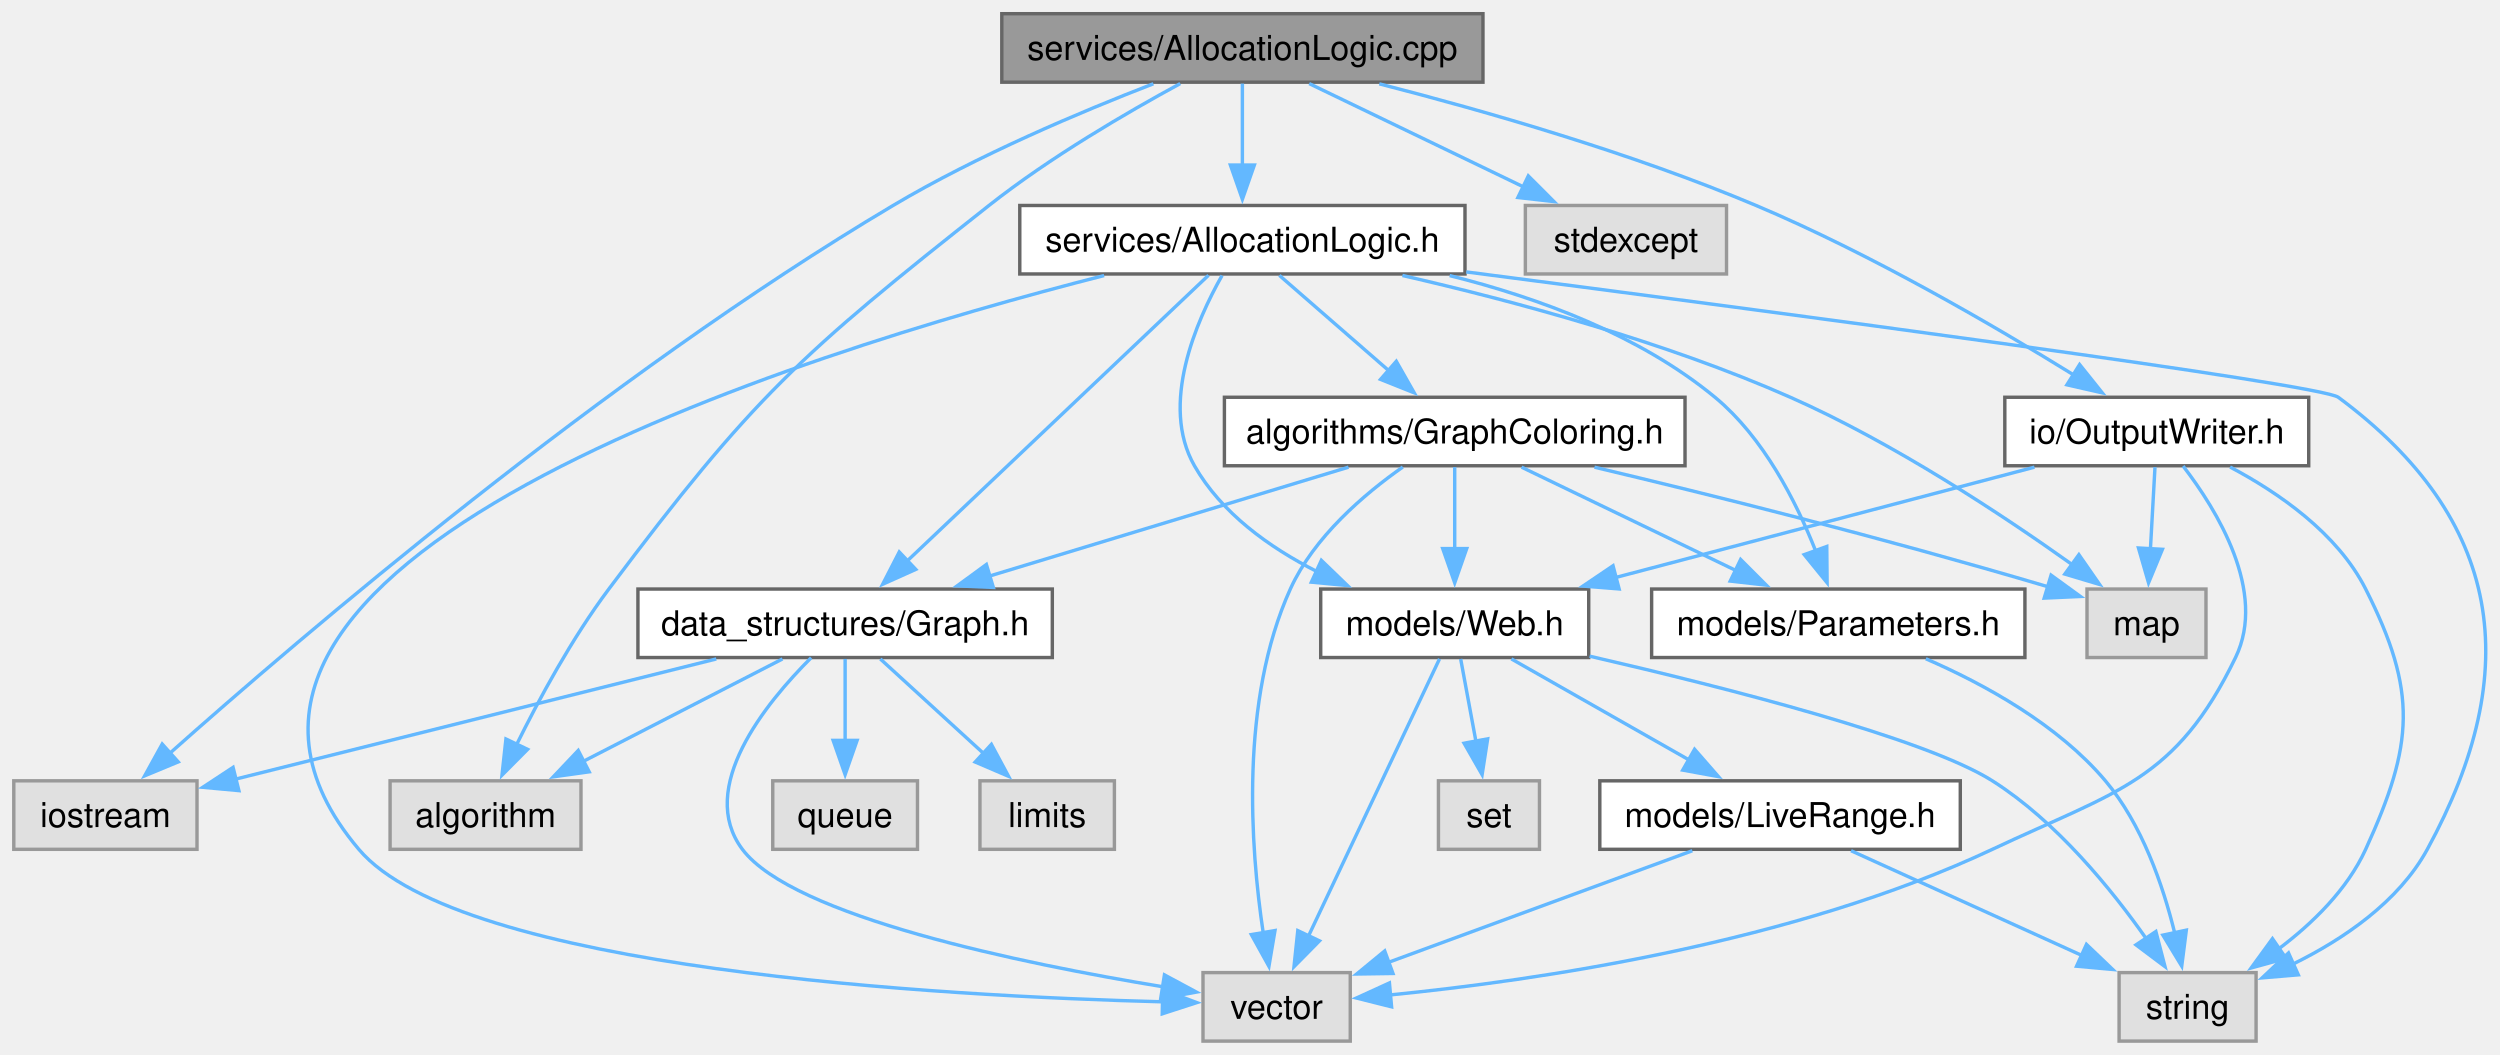
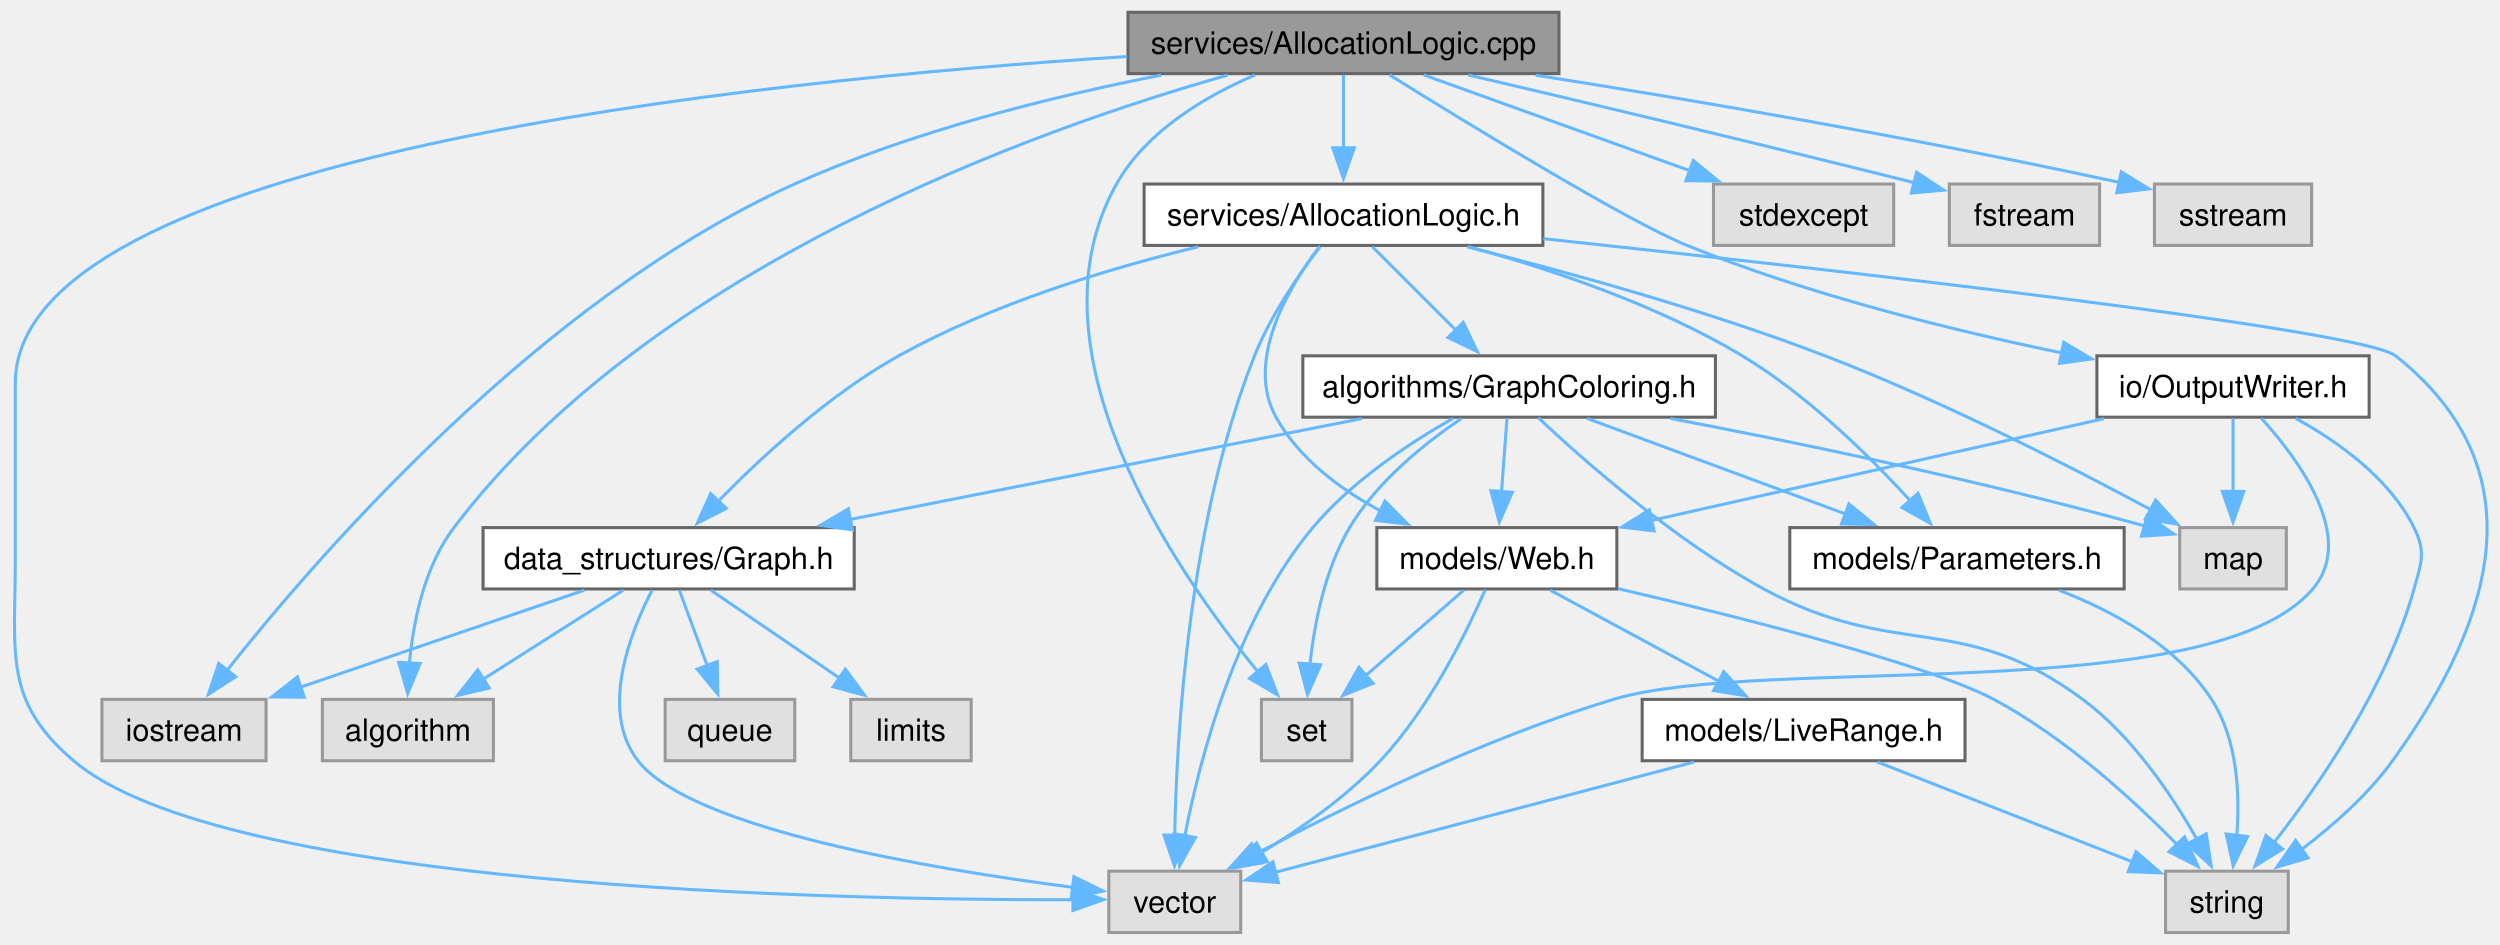
- <svg xmlns="http://www.w3.org/2000/svg" xmlns:xlink="http://www.w3.org/1999/xlink" width="730pt" height="308pt" viewBox="0.00 0.00 729.95 308.00">
+ <svg xmlns="http://www.w3.org/2000/svg" xmlns:xlink="http://www.w3.org/1999/xlink" width="815pt" height="308pt" viewBox="0.00 0.00 815.01 308.00">
  <g id="graph0" class="graph" transform="scale(1 1) rotate(0) translate(4 304)">
    <g id="Node000001" class="node">
      <g id="a_Node000001">
        <a xlink:title="Implementation of the AllocationLogic orchestration layer.">
-           <polygon fill="#999999" stroke="#666666" points="429,-300 288.5,-300 288.5,-280 429,-280 429,-300" />
-           <text text-anchor="middle" x="358.75" y="-286.5" font-family="Helvetica,sans-Serif" font-size="10.00">services/AllocationLogic.cpp</text>
+           <polygon fill="#999999" stroke="#666666" points="504.23,-300 363.73,-300 363.73,-280 504.23,-280 504.23,-300" />
+           <text text-anchor="middle" x="433.98" y="-286.5" font-family="Helvetica,sans-Serif" font-size="10.00">services/AllocationLogic.cpp</text>
        </a>
      </g>
    </g>
    <g id="Node000002" class="node">
      <g id="a_Node000002">
        <a xlink:href="AllocationLogic_8h.html" target="_top" xlink:title="Orchestration layer: runs the selected algorithm and writes output.">
-           <polygon fill="white" stroke="#666666" points="423.75,-244 293.75,-244 293.75,-224 423.75,-224 423.75,-244" />
-           <text text-anchor="middle" x="358.75" y="-230.5" font-family="Helvetica,sans-Serif" font-size="10.00">services/AllocationLogic.h</text>
+           <polygon fill="white" stroke="#666666" points="498.98,-244 368.98,-244 368.98,-224 498.98,-224 498.98,-244" />
+           <text text-anchor="middle" x="433.98" y="-230.5" font-family="Helvetica,sans-Serif" font-size="10.00">services/AllocationLogic.h</text>
        </a>
      </g>
    </g>
    <g id="edge1_Node000001_Node000002" class="edge">
      <g id="a_edge1_Node000001_Node000002">
        <a xlink:title=" ">
-           <path fill="none" stroke="#63b8ff" d="M358.75,-279.59C358.75,-273.01 358.75,-263.96 358.75,-255.73" />
-           <polygon fill="#63b8ff" stroke="#63b8ff" points="362.25,-255.81 358.75,-245.81 355.25,-255.81 362.25,-255.81" />
-         </a>
-       </g>
-     </g>
-     <g id="Node000008" class="node">
-       <g id="a_Node000008">
-         <a xlink:title=" ">
-           <polygon fill="#e0e0e0" stroke="#999999" points="53.5,-76 0,-76 0,-56 53.5,-56 53.5,-76" />
-           <text text-anchor="middle" x="26.75" y="-62.5" font-family="Helvetica,sans-Serif" font-size="10.00">iostream</text>
-         </a>
-       </g>
-     </g>
-     <g id="edge26_Node000001_Node000008" class="edge">
-       <g id="a_edge26_Node000001_Node000008">
-         <a xlink:title=" ">
-           <path fill="none" stroke="#63b8ff" d="M332.76,-279.54C311.63,-271.38 281.38,-258.62 256.75,-244 172.47,-193.97 83.48,-117.78 45.59,-84.07" />
-           <polygon fill="#63b8ff" stroke="#63b8ff" points="48.01,-81.53 38.22,-77.46 43.34,-86.74 48.01,-81.53" />
-         </a>
-       </g>
-     </g>
-     <g id="Node000011" class="node">
-       <g id="a_Node000011">
-         <a xlink:title=" ">
-           <polygon fill="#e0e0e0" stroke="#999999" points="165.62,-76 109.88,-76 109.88,-56 165.62,-56 165.62,-76" />
-           <text text-anchor="middle" x="137.75" y="-62.5" font-family="Helvetica,sans-Serif" font-size="10.00">algorithm</text>
-         </a>
-       </g>
-     </g>
-     <g id="edge28_Node000001_Node000011" class="edge">
-       <g id="a_edge28_Node000001_Node000011">
-         <a xlink:title=" ">
-           <path fill="none" stroke="#63b8ff" d="M340.61,-279.6C325.12,-271.19 302.57,-258.07 284.75,-244 229.74,-200.58 215.79,-188.07 173.75,-132 162.99,-117.65 153.3,-99.71 146.69,-86.31" />
-           <polygon fill="#63b8ff" stroke="#63b8ff" points="150.03,-85.19 142.56,-77.67 143.71,-88.21 150.03,-85.19" />
+           <path fill="none" stroke="#63b8ff" d="M433.98,-279.59C433.98,-273.01 433.98,-263.96 433.98,-255.73" />
+           <polygon fill="#63b8ff" stroke="#63b8ff" points="437.48,-255.81 433.98,-245.81 430.48,-255.81 437.48,-255.81" />
+         </a>
+       </g>
+     </g>
+     <g id="Node000005" class="node">
+       <g id="a_Node000005">
+         <a xlink:title=" ">
+           <polygon fill="#e0e0e0" stroke="#999999" points="400.48,-20 357.48,-20 357.48,0 400.48,0 400.48,-20" />
+           <text text-anchor="middle" x="378.98" y="-6.5" font-family="Helvetica,sans-Serif" font-size="10.00">vector</text>
+         </a>
+       </g>
+     </g>
+     <g id="edge34_Node000001_Node000005" class="edge">
+       <g id="a_edge34_Node000001_Node000005">
+         <a xlink:title=" ">
+           <path fill="none" stroke="#63b8ff" d="M363.45,-285.59C240.75,-277.72 0.98,-252.88 0.98,-179 0.98,-179 0.98,-179 0.98,-121 0.98,-90.9 -2.93,-75.52 19.98,-56 68.64,-14.54 266.89,-10.56 346.07,-10.67" />
+           <polygon fill="#63b8ff" stroke="#63b8ff" points="345.76,-14.17 355.78,-10.71 345.79,-7.17 345.76,-14.17" />
+         </a>
+       </g>
+     </g>
+     <g id="Node000007" class="node">
+       <g id="a_Node000007">
+         <a xlink:title=" ">
+           <polygon fill="#e0e0e0" stroke="#999999" points="436.73,-76 407.23,-76 407.23,-56 436.73,-56 436.73,-76" />
+           <text text-anchor="middle" x="421.98" y="-62.5" font-family="Helvetica,sans-Serif" font-size="10.00">set</text>
+         </a>
+       </g>
+     </g>
+     <g id="edge32_Node000001_Node000007" class="edge">
+       <g id="a_edge32_Node000001_Node000007">
+         <a xlink:title=" ">
+           <path fill="none" stroke="#63b8ff" d="M405.18,-279.57C388.78,-272.55 369.63,-261.17 359.98,-244 329.48,-189.75 379.08,-117.84 406.18,-84.89" />
+           <polygon fill="#63b8ff" stroke="#63b8ff" points="408.67,-87.36 412.47,-77.47 403.33,-82.83 408.67,-87.36" />
+         </a>
+       </g>
+     </g>
+     <g id="Node000009" class="node">
+       <g id="a_Node000009">
+         <a xlink:title=" ">
+           <polygon fill="#e0e0e0" stroke="#999999" points="82.73,-76 29.23,-76 29.23,-56 82.73,-56 82.73,-76" />
+           <text text-anchor="middle" x="55.98" y="-62.5" font-family="Helvetica,sans-Serif" font-size="10.00">iostream</text>
+         </a>
+       </g>
+     </g>
+     <g id="edge28_Node000001_Node000009" class="edge">
+       <g id="a_edge28_Node000001_Node000009">
+         <a xlink:title=" ">
+           <path fill="none" stroke="#63b8ff" d="M374.6,-279.53C338.88,-272.51 293.11,-261.16 254.98,-244 172.14,-206.74 99.26,-122.44 69.83,-85.23" />
+           <polygon fill="#63b8ff" stroke="#63b8ff" points="72.83,-83.39 63.93,-77.65 67.31,-87.69 72.83,-83.39" />
+         </a>
+       </g>
+     </g>
+     <g id="Node000012" class="node">
+       <g id="a_Node000012">
+         <a xlink:title=" ">
+           <polygon fill="#e0e0e0" stroke="#999999" points="156.85,-76 101.1,-76 101.1,-56 156.85,-56 156.85,-76" />
+           <text text-anchor="middle" x="128.98" y="-62.5" font-family="Helvetica,sans-Serif" font-size="10.00">algorithm</text>
+         </a>
+       </g>
+     </g>
+     <g id="edge30_Node000001_Node000012" class="edge">
+       <g id="a_edge30_Node000001_Node000012">
+         <a xlink:title=" ">
+           <path fill="none" stroke="#63b8ff" d="M396.23,-279.52C333.59,-261.76 208.67,-217.31 143.98,-132 134.33,-119.28 130.73,-101.42 129.45,-87.64" />
+           <polygon fill="#63b8ff" stroke="#63b8ff" points="132.96,-87.7 128.91,-77.9 125.97,-88.08 132.96,-87.7" />
        </a>
      </g>
    </g>
    <g id="Node000016" class="node">
      <g id="a_Node000016">
        <a xlink:title=" ">
-           <polygon fill="#e0e0e0" stroke="#999999" points="500.12,-244 441.38,-244 441.38,-224 500.12,-224 500.12,-244" />
-           <text text-anchor="middle" x="470.75" y="-230.5" font-family="Helvetica,sans-Serif" font-size="10.00">stdexcept</text>
-         </a>
-       </g>
-     </g>
-     <g id="edge27_Node000001_Node000016" class="edge">
-       <g id="a_edge27_Node000001_Node000016">
-         <a xlink:title=" ">
-           <path fill="none" stroke="#63b8ff" d="M378.26,-279.59C395.5,-271.28 420.91,-259.03 440.74,-249.47" />
-           <polygon fill="#63b8ff" stroke="#63b8ff" points="442.24,-252.63 449.73,-245.14 439.2,-246.33 442.24,-252.63" />
+           <polygon fill="#e0e0e0" stroke="#999999" points="613.35,-244 554.6,-244 554.6,-224 613.35,-224 613.35,-244" />
+           <text text-anchor="middle" x="583.98" y="-230.5" font-family="Helvetica,sans-Serif" font-size="10.00">stdexcept</text>
+         </a>
+       </g>
+     </g>
+     <g id="edge29_Node000001_Node000016" class="edge">
+       <g id="a_edge29_Node000001_Node000016">
+         <a xlink:title=" ">
+           <path fill="none" stroke="#63b8ff" d="M460.11,-279.59C484.16,-270.94 520.08,-258 547.06,-248.29" />
+           <polygon fill="#63b8ff" stroke="#63b8ff" points="548,-251.67 556.22,-244.99 545.63,-245.09 548,-251.67" />
        </a>
      </g>
    </g>
    <g id="Node000017" class="node">
      <g id="a_Node000017">
+         <a xlink:title=" ">
+           <polygon fill="#e0e0e0" stroke="#999999" points="680.48,-244 631.48,-244 631.48,-224 680.48,-224 680.48,-244" />
+           <text text-anchor="middle" x="655.98" y="-230.5" font-family="Helvetica,sans-Serif" font-size="10.00">fstream</text>
+         </a>
+       </g>
+     </g>
+     <g id="edge31_Node000001_Node000017" class="edge">
+       <g id="a_edge31_Node000001_Node000017">
+         <a xlink:title=" ">
+           <path fill="none" stroke="#63b8ff" d="M474.75,-279.54C510.57,-271.16 564.36,-258.41 620.28,-244.38" />
+           <polygon fill="#63b8ff" stroke="#63b8ff" points="620.8,-247.86 629.65,-242.02 619.09,-241.07 620.8,-247.86" />
+         </a>
+       </g>
+     </g>
+     <g id="Node000018" class="node">
+       <g id="a_Node000018">
+         <a xlink:title=" ">
+           <polygon fill="#e0e0e0" stroke="#999999" points="749.6,-244 698.35,-244 698.35,-224 749.6,-224 749.6,-244" />
+           <text text-anchor="middle" x="723.98" y="-230.5" font-family="Helvetica,sans-Serif" font-size="10.00">sstream</text>
+         </a>
+       </g>
+     </g>
+     <g id="edge33_Node000001_Node000018" class="edge">
+       <g id="a_edge33_Node000001_Node000018">
+         <a xlink:title=" ">
+           <path fill="none" stroke="#63b8ff" d="M496.61,-279.51C545.97,-271.69 616.78,-259.71 686.81,-244.56" />
+           <polygon fill="#63b8ff" stroke="#63b8ff" points="687.55,-247.99 696.57,-242.43 686.05,-241.15 687.55,-247.99" />
+         </a>
+       </g>
+     </g>
+     <g id="Node000019" class="node">
+       <g id="a_Node000019">
        <a xlink:href="OutputWriter_8h.html" target="_top" xlink:title="Writes the register allocation result to a text file.">
-           <polygon fill="white" stroke="#666666" points="670.12,-188 581.38,-188 581.38,-168 670.12,-168 670.12,-188" />
-           <text text-anchor="middle" x="625.75" y="-174.5" font-family="Helvetica,sans-Serif" font-size="10.00">io/OutputWriter.h</text>
-         </a>
-       </g>
-     </g>
-     <g id="edge29_Node000001_Node000017" class="edge">
-       <g id="a_edge29_Node000001_Node000017">
-         <a xlink:title=" ">
-           <path fill="none" stroke="#63b8ff" d="M398.73,-279.52C429.43,-271.64 472.55,-259.27 508.75,-244 542.17,-229.9 578.33,-208.83 601.47,-194.53" />
-           <polygon fill="#63b8ff" stroke="#63b8ff" points="603.22,-197.56 609.84,-189.29 599.51,-191.63 603.22,-197.56" />
+           <polygon fill="white" stroke="#666666" points="768.35,-188 679.6,-188 679.6,-168 768.35,-168 768.35,-188" />
+           <text text-anchor="middle" x="723.98" y="-174.5" font-family="Helvetica,sans-Serif" font-size="10.00">io/OutputWriter.h</text>
+         </a>
+       </g>
+     </g>
+     <g id="edge35_Node000001_Node000019" class="edge">
+       <g id="a_edge35_Node000001_Node000019">
+         <a xlink:title=" ">
+           <path fill="none" stroke="#63b8ff" d="M448.93,-279.62C474.63,-263.62 526.3,-232.01 545.98,-224 585.54,-207.89 632.45,-196.32 668.18,-188.94" />
+           <polygon fill="#63b8ff" stroke="#63b8ff" points="668.77,-192.4 677.88,-186.99 667.39,-185.53 668.77,-192.4" />
        </a>
      </g>
    </g>
    <g id="Node000003" class="node">
      <g id="a_Node000003">
        <a xlink:title=" ">
-           <polygon fill="#e0e0e0" stroke="#999999" points="640.12,-132 605.38,-132 605.38,-112 640.12,-112 640.12,-132" />
-           <text text-anchor="middle" x="622.75" y="-118.5" font-family="Helvetica,sans-Serif" font-size="10.00">map</text>
+           <polygon fill="#e0e0e0" stroke="#999999" points="741.35,-132 706.6,-132 706.6,-112 741.35,-112 741.35,-132" />
+           <text text-anchor="middle" x="723.98" y="-118.5" font-family="Helvetica,sans-Serif" font-size="10.00">map</text>
        </a>
      </g>
    </g>
    <g id="edge2_Node000002_Node000003" class="edge">
      <g id="a_edge2_Node000002_Node000003">
        <a xlink:title=" ">
-           <path fill="none" stroke="#63b8ff" d="M405.48,-223.56C438.05,-216.09 482.07,-204.22 518.75,-188 548.9,-174.67 580.63,-153.68 600.99,-139.18" />
-           <polygon fill="#63b8ff" stroke="#63b8ff" points="603.01,-142.04 609.05,-133.34 598.9,-136.37 603.01,-142.04" />
+           <path fill="none" stroke="#63b8ff" d="M474.3,-223.52C506.39,-215.48 552.2,-202.9 590.98,-188 628.93,-173.42 670.77,-152.03 697.19,-137.83" />
+           <polygon fill="#63b8ff" stroke="#63b8ff" points="698.74,-140.97 705.86,-133.12 695.4,-134.82 698.74,-140.97" />
        </a>
      </g>
    </g>
    <g id="Node000004" class="node">
      <g id="a_Node000004">
        <a xlink:title=" ">
-           <polygon fill="#e0e0e0" stroke="#999999" points="654.75,-20 614.75,-20 614.75,0 654.75,0 654.75,-20" />
-           <text text-anchor="middle" x="634.75" y="-6.5" font-family="Helvetica,sans-Serif" font-size="10.00">string</text>
+           <polygon fill="#e0e0e0" stroke="#999999" points="741.98,-20 701.98,-20 701.98,0 741.98,0 741.98,-20" />
+           <text text-anchor="middle" x="721.98" y="-6.5" font-family="Helvetica,sans-Serif" font-size="10.00">string</text>
        </a>
      </g>
    </g>
    <g id="edge3_Node000002_Node000004" class="edge">
      <g id="a_edge3_Node000002_Node000004">
        <a xlink:title=" ">
-           <path fill="none" stroke="#63b8ff" d="M424.12,-224.6C516.23,-212.65 673.66,-191.77 678.75,-188 726.78,-152.39 733.4,-108.48 704.75,-56 696.34,-40.59 680.14,-29.67 665.45,-22.45" />
-           <polygon fill="#63b8ff" stroke="#63b8ff" points="667.08,-19.35 656.52,-18.46 664.22,-25.74 667.08,-19.35" />
-         </a>
-       </g>
-     </g>
-     <g id="Node000005" class="node">
-       <g id="a_Node000005">
-         <a xlink:title=" ">
-           <polygon fill="#e0e0e0" stroke="#999999" points="390.25,-20 347.25,-20 347.25,0 390.25,0 390.25,-20" />
-           <text text-anchor="middle" x="368.75" y="-6.5" font-family="Helvetica,sans-Serif" font-size="10.00">vector</text>
+           <path fill="none" stroke="#63b8ff" d="M499.12,-226.19C595.57,-215.87 766.22,-196.54 776.98,-188 822.92,-151.51 810.31,-103.57 775.98,-56 767.97,-44.9 756.61,-34.89 746.38,-27.14" />
+           <polygon fill="#63b8ff" stroke="#63b8ff" points="748.45,-24.32 738.29,-21.33 744.37,-30.01 748.45,-24.32" />
        </a>
      </g>
    </g>
    <g id="edge4_Node000002_Node000005" class="edge">
      <g id="a_edge4_Node000002_Node000005">
        <a xlink:title=" ">
-           <path fill="none" stroke="#63b8ff" d="M318.38,-223.54C229.5,-200.93 30.23,-139.35 100.75,-56 130.51,-20.82 270.9,-13.13 335.75,-11.46" />
-           <polygon fill="#63b8ff" stroke="#63b8ff" points="335.51,-14.96 345.43,-11.24 335.35,-7.97 335.51,-14.96" />
+           <path fill="none" stroke="#63b8ff" d="M426.36,-223.59C419.69,-214.88 410.27,-201.3 404.98,-188 383.58,-134.27 379.56,-65.05 378.95,-31.31" />
+           <polygon fill="#63b8ff" stroke="#63b8ff" points="382.46,-31.7 378.87,-21.73 375.46,-31.76 382.46,-31.7" />
        </a>
      </g>
    </g>
    <g id="Node000006" class="node">
      <g id="a_Node000006">
        <a xlink:href="GraphColoring_8h.html" target="_top" xlink:title="Graph-coloring-based register allocation algorithms.">
-           <polygon fill="white" stroke="#666666" points="488,-188 353.5,-188 353.5,-168 488,-168 488,-188" />
-           <text text-anchor="middle" x="420.75" y="-174.5" font-family="Helvetica,sans-Serif" font-size="10.00">algorithms/GraphColoring.h</text>
+           <polygon fill="white" stroke="#666666" points="555.23,-188 420.73,-188 420.73,-168 555.23,-168 555.23,-188" />
+           <text text-anchor="middle" x="487.98" y="-174.5" font-family="Helvetica,sans-Serif" font-size="10.00">algorithms/GraphColoring.h</text>
        </a>
      </g>
    </g>
    <g id="edge5_Node000002_Node000006" class="edge">
      <g id="a_edge5_Node000002_Node000006">
        <a xlink:title=" ">
-           <path fill="none" stroke="#63b8ff" d="M369.55,-223.59C378.35,-215.93 391,-204.91 401.52,-195.75" />
-           <polygon fill="#63b8ff" stroke="#63b8ff" points="403.69,-198.5 408.93,-189.29 399.09,-193.22 403.69,-198.5" />
-         </a>
-       </g>
-     </g>
-     <g id="Node000007" class="node">
-       <g id="a_Node000007">
+           <path fill="none" stroke="#63b8ff" d="M443.38,-223.59C450.9,-216.08 461.62,-205.35 470.67,-196.3" />
+           <polygon fill="#63b8ff" stroke="#63b8ff" points="473.01,-198.91 477.61,-189.37 468.06,-193.96 473.01,-198.91" />
+         </a>
+       </g>
+     </g>
+     <g id="Node000008" class="node">
+       <g id="a_Node000008">
        <a xlink:href="Graph_8h.html" target="_top" xlink:title=" ">
-           <polygon fill="white" stroke="#666666" points="303.25,-132 182.25,-132 182.25,-112 303.25,-112 303.25,-132" />
-           <text text-anchor="middle" x="242.75" y="-118.5" font-family="Helvetica,sans-Serif" font-size="10.00">data_structures/Graph.h</text>
-         </a>
-       </g>
-     </g>
-     <g id="edge23_Node000002_Node000007" class="edge">
-       <g id="a_edge23_Node000002_Node000007">
-         <a xlink:title=" ">
-           <path fill="none" stroke="#63b8ff" d="M348.86,-223.62C329.34,-205.11 285.61,-163.65 260.81,-140.13" />
-           <polygon fill="#63b8ff" stroke="#63b8ff" points="263.38,-137.74 253.71,-133.4 258.56,-142.82 263.38,-137.74" />
-         </a>
-       </g>
-     </g>
-     <g id="Node000012" class="node">
-       <g id="a_Node000012">
-         <a xlink:href="Parameters_8h.html" target="_top" xlink:title="Configuration parameters parsed from the registers/config input file.">
-           <polygon fill="white" stroke="#666666" points="587.25,-132 478.25,-132 478.25,-112 587.25,-112 587.25,-132" />
-           <text text-anchor="middle" x="532.75" y="-118.5" font-family="Helvetica,sans-Serif" font-size="10.00">models/Parameters.h</text>
-         </a>
-       </g>
-     </g>
-     <g id="edge24_Node000002_Node000012" class="edge">
-       <g id="a_edge24_Node000002_Node000012">
-         <a xlink:title=" ">
-           <path fill="none" stroke="#63b8ff" d="M419.27,-223.53C445.33,-217.02 474.79,-206.13 496.75,-188 510.89,-176.32 520.43,-157.57 526.12,-143.19" />
-           <polygon fill="#63b8ff" stroke="#63b8ff" points="529.39,-144.43 529.49,-133.83 522.81,-142.05 529.39,-144.43" />
+           <polygon fill="white" stroke="#666666" points="274.48,-132 153.48,-132 153.48,-112 274.48,-112 274.48,-132" />
+           <text text-anchor="middle" x="213.98" y="-118.5" font-family="Helvetica,sans-Serif" font-size="10.00">data_structures/Graph.h</text>
+         </a>
+       </g>
+     </g>
+     <g id="edge25_Node000002_Node000008" class="edge">
+       <g id="a_edge25_Node000002_Node000008">
+         <a xlink:title=" ">
+           <path fill="none" stroke="#63b8ff" d="M386.61,-223.54C357.27,-216.43 319.5,-204.97 288.98,-188 266.28,-175.38 244.31,-155.09 230.08,-140.53" />
+           <polygon fill="#63b8ff" stroke="#63b8ff" points="232.76,-138.27 223.33,-133.43 227.68,-143.09 232.76,-138.27" />
        </a>
      </g>
    </g>
    <g id="Node000013" class="node">
      <g id="a_Node000013">
+         <a xlink:href="Parameters_8h.html" target="_top" xlink:title="Configuration parameters parsed from the registers/config input file.">
+           <polygon fill="white" stroke="#666666" points="688.48,-132 579.48,-132 579.48,-112 688.48,-112 688.48,-132" />
+           <text text-anchor="middle" x="633.98" y="-118.5" font-family="Helvetica,sans-Serif" font-size="10.00">models/Parameters.h</text>
+         </a>
+       </g>
+     </g>
+     <g id="edge26_Node000002_Node000013" class="edge">
+       <g id="a_edge26_Node000002_Node000013">
+         <a xlink:title=" ">
+           <path fill="none" stroke="#63b8ff" d="M474.83,-223.55C501.44,-216.29 536.23,-204.66 563.98,-188 585.2,-175.25 605.48,-155.27 618.7,-140.82" />
+           <polygon fill="#63b8ff" stroke="#63b8ff" points="621.27,-143.19 625.29,-133.39 616.04,-138.54 621.27,-143.19" />
+         </a>
+       </g>
+     </g>
+     <g id="Node000014" class="node">
+       <g id="a_Node000014">
        <a xlink:href="Web_8h.html" target="_top" xlink:title="Data model for a live web (merged live ranges of a variable).">
-           <polygon fill="white" stroke="#666666" points="459.88,-132 381.62,-132 381.62,-112 459.88,-112 459.88,-132" />
-           <text text-anchor="middle" x="420.75" y="-118.5" font-family="Helvetica,sans-Serif" font-size="10.00">models/Web.h</text>
-         </a>
-       </g>
-     </g>
-     <g id="edge25_Node000002_Node000013" class="edge">
-       <g id="a_edge25_Node000002_Node000013">
-         <a xlink:title=" ">
-           <path fill="none" stroke="#63b8ff" d="M352.81,-223.55C345.32,-210.3 334.57,-185.85 344.75,-168 352.62,-154.2 366.56,-144.2 380.38,-137.18" />
-           <polygon fill="#63b8ff" stroke="#63b8ff" points="381.81,-140.38 389.44,-133.02 378.89,-134.01 381.81,-140.38" />
+           <polygon fill="white" stroke="#666666" points="523.1,-132 444.85,-132 444.85,-112 523.1,-112 523.1,-132" />
+           <text text-anchor="middle" x="483.98" y="-118.5" font-family="Helvetica,sans-Serif" font-size="10.00">models/Web.h</text>
+         </a>
+       </g>
+     </g>
+     <g id="edge27_Node000002_Node000014" class="edge">
+       <g id="a_edge27_Node000002_Node000014">
+         <a xlink:title=" ">
+           <path fill="none" stroke="#63b8ff" d="M426.23,-223.74C416.35,-210.73 401.7,-186.55 411.98,-168 419.49,-154.44 432.99,-144.42 446.28,-137.33" />
+           <polygon fill="#63b8ff" stroke="#63b8ff" points="447.47,-140.64 454.94,-133.13 444.42,-134.35 447.47,-140.64" />
        </a>
      </g>
    </g>
    <g id="edge6_Node000006_Node000003" class="edge">
      <g id="a_edge6_Node000006_Node000003">
        <a xlink:title=" ">
-           <path fill="none" stroke="#63b8ff" d="M461.56,-167.58C495.02,-159.63 543.82,-147.53 594.15,-132.62" />
-           <polygon fill="#63b8ff" stroke="#63b8ff" points="594.89,-136.05 603.46,-129.83 592.88,-129.35 594.89,-136.05" />
-         </a>
-       </g>
-     </g>
-     <g id="edge7_Node000006_Node000005" class="edge">
-       <g id="a_edge7_Node000006_Node000005">
-         <a xlink:title=" ">
-           <path fill="none" stroke="#63b8ff" d="M405.59,-167.63C394.28,-159.69 379.63,-147.19 372.75,-132 357.98,-99.39 361.09,-56.62 364.83,-31.63" />
-           <polygon fill="#63b8ff" stroke="#63b8ff" points="368.27,-32.28 366.5,-21.83 361.37,-31.1 368.27,-32.28" />
-         </a>
-       </g>
-     </g>
-     <g id="edge8_Node000006_Node000007" class="edge">
-       <g id="a_edge8_Node000006_Node000007">
-         <a xlink:title=" ">
-           <path fill="none" stroke="#63b8ff" d="M389.74,-167.59C360.7,-158.78 317.05,-145.54 284.86,-135.78" />
-           <polygon fill="#63b8ff" stroke="#63b8ff" points="286.03,-132.47 275.45,-132.92 284,-139.17 286.03,-132.47" />
-         </a>
-       </g>
-     </g>
-     <g id="edge14_Node000006_Node000012" class="edge">
-       <g id="a_edge14_Node000006_Node000012">
-         <a xlink:title=" ">
-           <path fill="none" stroke="#63b8ff" d="M440.26,-167.59C457.5,-159.28 482.91,-147.03 502.74,-137.47" />
-           <polygon fill="#63b8ff" stroke="#63b8ff" points="504.24,-140.63 511.73,-133.14 501.2,-134.33 504.24,-140.63" />
+           <path fill="none" stroke="#63b8ff" d="M540.62,-167.57C580.86,-159.95 637.85,-148.26 695.41,-132.48" />
+           <polygon fill="#63b8ff" stroke="#63b8ff" points="696.01,-135.95 704.71,-129.89 694.14,-129.2 696.01,-135.95" />
+         </a>
+       </g>
+     </g>
+     <g id="edge8_Node000006_Node000004" class="edge">
+       <g id="a_edge8_Node000006_Node000004">
+         <a xlink:title=" ">
+           <path fill="none" stroke="#63b8ff" d="M497.44,-167.84C512.12,-154.07 541.73,-127.94 570.98,-112 613.93,-88.6 635.72,-105.17 674.98,-76 691.19,-63.95 704.12,-44.7 712.28,-30.26" />
+           <polygon fill="#63b8ff" stroke="#63b8ff" points="715.23,-32.17 716.85,-21.7 709.05,-28.87 715.23,-32.17" />
+         </a>
+       </g>
+     </g>
+     <g id="edge9_Node000006_Node000005" class="edge">
+       <g id="a_edge9_Node000006_Node000005">
+         <a xlink:title=" ">
+           <path fill="none" stroke="#63b8ff" d="M469.73,-167.64C455.73,-159.71 436.7,-147.21 423.98,-132 399.02,-102.15 387.22,-57.14 382.21,-31.26" />
+           <polygon fill="#63b8ff" stroke="#63b8ff" points="385.71,-30.97 380.53,-21.73 378.82,-32.19 385.71,-30.97" />
+         </a>
+       </g>
+     </g>
+     <g id="edge7_Node000006_Node000007" class="edge">
+       <g id="a_edge7_Node000006_Node000007">
+         <a xlink:title=" ">
+           <path fill="none" stroke="#63b8ff" d="M472.35,-167.52C460.53,-159.52 444.86,-147 435.98,-132 427.95,-118.45 424.51,-100.89 423.04,-87.43" />
+           <polygon fill="#63b8ff" stroke="#63b8ff" points="426.53,-87.26 422.26,-77.57 419.55,-87.81 426.53,-87.26" />
+         </a>
+       </g>
+     </g>
+     <g id="edge10_Node000006_Node000008" class="edge">
+       <g id="a_edge10_Node000006_Node000008">
+         <a xlink:title=" ">
+           <path fill="none" stroke="#63b8ff" d="M439.94,-167.53C393.52,-158.38 323.09,-144.5 273.22,-134.68" />
+           <polygon fill="#63b8ff" stroke="#63b8ff" points="273.94,-131.25 263.45,-132.75 272.58,-138.12 273.94,-131.25" />
        </a>
      </g>
    </g>
    <g id="edge16_Node000006_Node000013" class="edge">
      <g id="a_edge16_Node000006_Node000013">
        <a xlink:title=" ">
-           <path fill="none" stroke="#63b8ff" d="M420.75,-167.59C420.75,-161.01 420.75,-151.96 420.75,-143.73" />
-           <polygon fill="#63b8ff" stroke="#63b8ff" points="424.25,-143.81 420.75,-133.81 417.25,-143.81 424.25,-143.81" />
-         </a>
-       </g>
-     </g>
-     <g id="edge10_Node000007_Node000005" class="edge">
-       <g id="a_edge10_Node000007_Node000005">
-         <a xlink:title=" ">
-           <path fill="none" stroke="#63b8ff" d="M232.83,-111.94C219.6,-98.75 199.3,-73.88 212.75,-56 227.51,-36.38 294.43,-22.62 335.68,-15.84" />
-           <polygon fill="#63b8ff" stroke="#63b8ff" points="335.99,-19.33 345.32,-14.31 334.9,-12.42 335.99,-19.33" />
-         </a>
-       </g>
-     </g>
-     <g id="edge9_Node000007_Node000008" class="edge">
-       <g id="a_edge9_Node000007_Node000008">
-         <a xlink:title=" ">
-           <path fill="none" stroke="#63b8ff" d="M205.13,-111.59C165.74,-101.75 104.24,-86.37 64.73,-76.49" />
-           <polygon fill="#63b8ff" stroke="#63b8ff" points="65.73,-73.14 55.18,-74.11 64.03,-79.93 65.73,-73.14" />
-         </a>
-       </g>
-     </g>
-     <g id="Node000009" class="node">
-       <g id="a_Node000009">
-         <a xlink:title=" ">
-           <polygon fill="#e0e0e0" stroke="#999999" points="263.88,-76 221.62,-76 221.62,-56 263.88,-56 263.88,-76" />
-           <text text-anchor="middle" x="242.75" y="-62.5" font-family="Helvetica,sans-Serif" font-size="10.00">queue</text>
-         </a>
-       </g>
-     </g>
-     <g id="edge11_Node000007_Node000009" class="edge">
-       <g id="a_edge11_Node000007_Node000009">
-         <a xlink:title=" ">
-           <path fill="none" stroke="#63b8ff" d="M242.75,-111.59C242.75,-105.01 242.75,-95.96 242.75,-87.73" />
-           <polygon fill="#63b8ff" stroke="#63b8ff" points="246.25,-87.81 242.75,-77.81 239.25,-87.81 246.25,-87.81" />
+           <path fill="none" stroke="#63b8ff" d="M513.41,-167.59C536.71,-158.97 571.47,-146.12 597.69,-136.42" />
+           <polygon fill="#63b8ff" stroke="#63b8ff" points="598.76,-139.76 606.93,-133 596.34,-133.19 598.76,-139.76" />
+         </a>
+       </g>
+     </g>
+     <g id="edge18_Node000006_Node000014" class="edge">
+       <g id="a_edge18_Node000006_Node000014">
+         <a xlink:title=" ">
+           <path fill="none" stroke="#63b8ff" d="M487.28,-167.59C486.79,-161.01 486.12,-151.96 485.51,-143.73" />
+           <polygon fill="#63b8ff" stroke="#63b8ff" points="489.01,-143.52 484.78,-133.81 482.03,-144.04 489.01,-143.52" />
+         </a>
+       </g>
+     </g>
+     <g id="edge12_Node000008_Node000005" class="edge">
+       <g id="a_edge12_Node000008_Node000005">
+         <a xlink:title=" ">
+           <path fill="none" stroke="#63b8ff" d="M208.53,-111.51C201.44,-97.78 191.38,-72.24 203.98,-56 221.18,-33.81 299.89,-20.65 345.68,-14.74" />
+           <polygon fill="#63b8ff" stroke="#63b8ff" points="346.1,-18.22 355.6,-13.52 345.24,-11.27 346.1,-18.22" />
+         </a>
+       </g>
+     </g>
+     <g id="edge11_Node000008_Node000009" class="edge">
+       <g id="a_edge11_Node000008_Node000009">
+         <a xlink:title=" ">
+           <path fill="none" stroke="#63b8ff" d="M186.46,-111.59C160.86,-102.84 122.48,-89.73 93.96,-79.98" />
+           <polygon fill="#63b8ff" stroke="#63b8ff" points="95.21,-76.71 84.62,-76.79 92.95,-83.33 95.21,-76.71" />
        </a>
      </g>
    </g>
    <g id="Node000010" class="node">
      <g id="a_Node000010">
        <a xlink:title=" ">
-           <polygon fill="#e0e0e0" stroke="#999999" points="321.38,-76 282.12,-76 282.12,-56 321.38,-56 321.38,-76" />
-           <text text-anchor="middle" x="301.75" y="-62.5" font-family="Helvetica,sans-Serif" font-size="10.00">limits</text>
-         </a>
-       </g>
-     </g>
-     <g id="edge12_Node000007_Node000010" class="edge">
-       <g id="a_edge12_Node000007_Node000010">
-         <a xlink:title=" ">
-           <path fill="none" stroke="#63b8ff" d="M253.03,-111.59C261.32,-104.01 273.2,-93.13 283.15,-84.02" />
-           <polygon fill="#63b8ff" stroke="#63b8ff" points="285.46,-86.65 290.47,-77.32 280.73,-81.49 285.46,-86.65" />
-         </a>
-       </g>
-     </g>
-     <g id="edge13_Node000007_Node000011" class="edge">
-       <g id="a_edge13_Node000007_Node000011">
-         <a xlink:title=" ">
-           <path fill="none" stroke="#63b8ff" d="M224.46,-111.59C208.45,-103.36 184.92,-91.26 166.41,-81.74" />
-           <polygon fill="#63b8ff" stroke="#63b8ff" points="168.02,-78.63 157.53,-77.17 164.82,-84.86 168.02,-78.63" />
-         </a>
-       </g>
-     </g>
-     <g id="edge15_Node000012_Node000004" class="edge">
-       <g id="a_edge15_Node000012_Node000004">
-         <a xlink:title=" ">
-           <path fill="none" stroke="#63b8ff" d="M558.32,-111.64C575.26,-104.28 596.84,-92.49 610.75,-76 621.44,-63.33 627.57,-45.46 630.96,-31.67" />
-           <polygon fill="#63b8ff" stroke="#63b8ff" points="634.38,-32.4 633.04,-21.89 627.54,-30.94 634.38,-32.4" />
+           <polygon fill="#e0e0e0" stroke="#999999" points="255.1,-76 212.85,-76 212.85,-56 255.1,-56 255.1,-76" />
+           <text text-anchor="middle" x="233.98" y="-62.5" font-family="Helvetica,sans-Serif" font-size="10.00">queue</text>
+         </a>
+       </g>
+     </g>
+     <g id="edge13_Node000008_Node000010" class="edge">
+       <g id="a_edge13_Node000008_Node000010">
+         <a xlink:title=" ">
+           <path fill="none" stroke="#63b8ff" d="M217.46,-111.59C219.99,-104.78 223.49,-95.32 226.62,-86.86" />
+           <polygon fill="#63b8ff" stroke="#63b8ff" points="229.82,-88.31 230.01,-77.72 223.25,-85.88 229.82,-88.31" />
+         </a>
+       </g>
+     </g>
+     <g id="Node000011" class="node">
+       <g id="a_Node000011">
+         <a xlink:title=" ">
+           <polygon fill="#e0e0e0" stroke="#999999" points="312.6,-76 273.35,-76 273.35,-56 312.6,-56 312.6,-76" />
+           <text text-anchor="middle" x="292.98" y="-62.5" font-family="Helvetica,sans-Serif" font-size="10.00">limits</text>
+         </a>
+       </g>
+     </g>
+     <g id="edge14_Node000008_Node000011" class="edge">
+       <g id="a_edge14_Node000008_Node000011">
+         <a xlink:title=" ">
+           <path fill="none" stroke="#63b8ff" d="M227.74,-111.59C239.34,-103.67 256.17,-92.16 269.84,-82.82" />
+           <polygon fill="#63b8ff" stroke="#63b8ff" points="271.58,-85.87 277.86,-77.33 267.63,-80.09 271.58,-85.87" />
+         </a>
+       </g>
+     </g>
+     <g id="edge15_Node000008_Node000012" class="edge">
+       <g id="a_edge15_Node000008_Node000012">
+         <a xlink:title=" ">
+           <path fill="none" stroke="#63b8ff" d="M199.17,-111.59C186.57,-103.59 168.22,-91.93 153.45,-82.54" />
+           <polygon fill="#63b8ff" stroke="#63b8ff" points="155.49,-79.7 145.18,-77.29 151.74,-85.61 155.49,-79.7" />
        </a>
      </g>
    </g>
    <g id="edge17_Node000013_Node000004" class="edge">
      <g id="a_edge17_Node000013_Node000004">
        <a xlink:title=" ">
-           <path fill="none" stroke="#63b8ff" d="M460.13,-112.4C499.92,-103.23 558.23,-88.37 577.75,-76 596.5,-64.12 612.6,-44.27 622.87,-29.63" />
-           <polygon fill="#63b8ff" stroke="#63b8ff" points="625.49,-32 628.16,-21.74 619.68,-28.1 625.49,-32" />
-         </a>
-       </g>
-     </g>
-     <g id="edge19_Node000013_Node000005" class="edge">
-       <g id="a_edge19_Node000013_Node000005">
-         <a xlink:title=" ">
-           <path fill="none" stroke="#63b8ff" d="M416.32,-111.62C407.87,-93.76 389.33,-54.53 378.05,-30.67" />
-           <polygon fill="#63b8ff" stroke="#63b8ff" points="381.26,-29.27 373.82,-21.72 374.93,-32.26 381.26,-29.27" />
-         </a>
-       </g>
-     </g>
-     <g id="Node000014" class="node">
-       <g id="a_Node000014">
-         <a xlink:title=" ">
-           <polygon fill="#e0e0e0" stroke="#999999" points="445.5,-76 416,-76 416,-56 445.5,-56 445.5,-76" />
-           <text text-anchor="middle" x="430.75" y="-62.5" font-family="Helvetica,sans-Serif" font-size="10.00">set</text>
-         </a>
-       </g>
-     </g>
-     <g id="edge18_Node000013_Node000014" class="edge">
-       <g id="a_edge18_Node000013_Node000014">
-         <a xlink:title=" ">
-           <path fill="none" stroke="#63b8ff" d="M422.49,-111.59C423.73,-104.93 425.43,-95.75 426.96,-87.44" />
-           <polygon fill="#63b8ff" stroke="#63b8ff" points="430.37,-88.26 428.75,-77.79 423.49,-86.98 430.37,-88.26" />
+           <path fill="none" stroke="#63b8ff" d="M667.34,-111.54C685.13,-104.68 705.65,-93.47 716.98,-76 725.47,-62.91 726.26,-45.08 725.19,-31.4" />
+           <polygon fill="#63b8ff" stroke="#63b8ff" points="728.7,-31.28 724.03,-21.77 721.75,-32.12 728.7,-31.28" />
+         </a>
+       </g>
+     </g>
+     <g id="edge19_Node000014_Node000004" class="edge">
+       <g id="a_edge19_Node000014_Node000004">
+         <a xlink:title=" ">
+           <path fill="none" stroke="#63b8ff" d="M523.52,-112.1C564.31,-102.55 624.85,-87.25 645.98,-76 669.08,-63.7 691.32,-43.35 705.71,-28.7" />
+           <polygon fill="#63b8ff" stroke="#63b8ff" points="708.18,-31.18 712.55,-21.53 703.11,-26.35 708.18,-31.18" />
+         </a>
+       </g>
+     </g>
+     <g id="edge21_Node000014_Node000005" class="edge">
+       <g id="a_edge21_Node000014_Node000005">
+         <a xlink:title=" ">
+           <path fill="none" stroke="#63b8ff" d="M480.18,-111.75C474.33,-98.32 462.09,-73.15 445.98,-56 434.85,-44.15 420.05,-33.81 407.19,-26.03" />
+           <polygon fill="#63b8ff" stroke="#63b8ff" points="409.12,-23.1 398.71,-21.12 405.62,-29.16 409.12,-23.1" />
+         </a>
+       </g>
+     </g>
+     <g id="edge20_Node000014_Node000007" class="edge">
+       <g id="a_edge20_Node000014_Node000007">
+         <a xlink:title=" ">
+           <path fill="none" stroke="#63b8ff" d="M473.18,-111.59C464.38,-103.93 451.73,-92.91 441.2,-83.75" />
+           <polygon fill="#63b8ff" stroke="#63b8ff" points="443.63,-81.22 433.8,-77.29 439.04,-86.5 443.63,-81.22" />
        </a>
      </g>
    </g>
    <g id="Node000015" class="node">
      <g id="a_Node000015">
        <a xlink:href="LiveRange_8h.html" target="_top" xlink:title="Data model for a single live range of a variable.">
-           <polygon fill="white" stroke="#666666" points="568.38,-76 463.12,-76 463.12,-56 568.38,-56 568.38,-76" />
-           <text text-anchor="middle" x="515.75" y="-62.5" font-family="Helvetica,sans-Serif" font-size="10.00">models/LiveRange.h</text>
-         </a>
-       </g>
-     </g>
-     <g id="edge20_Node000013_Node000015" class="edge">
-       <g id="a_edge20_Node000013_Node000015">
-         <a xlink:title=" ">
-           <path fill="none" stroke="#63b8ff" d="M437.3,-111.59C451.65,-103.44 472.68,-91.48 489.35,-82" />
-           <polygon fill="#63b8ff" stroke="#63b8ff" points="490.79,-85.21 497.76,-77.23 487.33,-79.13 490.79,-85.21" />
-         </a>
-       </g>
-     </g>
-     <g id="edge21_Node000015_Node000004" class="edge">
-       <g id="a_edge21_Node000015_Node000004">
-         <a xlink:title=" ">
-           <path fill="none" stroke="#63b8ff" d="M536.48,-55.59C555.08,-47.15 582.63,-34.65 603.83,-25.03" />
-           <polygon fill="#63b8ff" stroke="#63b8ff" points="605.22,-28.24 612.88,-20.92 602.33,-21.87 605.22,-28.24" />
-         </a>
-       </g>
-     </g>
-     <g id="edge22_Node000015_Node000005" class="edge">
-       <g id="a_edge22_Node000015_Node000005">
-         <a xlink:title=" ">
-           <path fill="none" stroke="#63b8ff" d="M490.14,-55.59C465.53,-46.55 428.22,-32.85 401.46,-23.02" />
-           <polygon fill="#63b8ff" stroke="#63b8ff" points="402.72,-19.75 392.13,-19.59 400.31,-26.32 402.72,-19.75" />
-         </a>
-       </g>
-     </g>
-     <g id="edge30_Node000017_Node000003" class="edge">
-       <g id="a_edge30_Node000017_Node000003">
-         <a xlink:title=" ">
-           <path fill="none" stroke="#63b8ff" d="M625.23,-167.59C624.86,-161.01 624.36,-151.96 623.9,-143.73" />
-           <polygon fill="#63b8ff" stroke="#63b8ff" points="627.4,-143.6 623.35,-133.81 620.41,-143.99 627.4,-143.6" />
-         </a>
-       </g>
-     </g>
-     <g id="edge31_Node000017_Node000004" class="edge">
-       <g id="a_edge31_Node000017_Node000004">
-         <a xlink:title=" ">
-           <path fill="none" stroke="#63b8ff" d="M647.16,-167.63C661.23,-160.19 678.5,-148.33 686.75,-132 701.98,-101.85 700.79,-86.72 686.75,-56 681.37,-44.23 671.23,-34.36 661.32,-26.9" />
-           <polygon fill="#63b8ff" stroke="#63b8ff" points="663.51,-24.16 653.3,-21.35 659.53,-29.91 663.51,-24.16" />
-         </a>
-       </g>
-     </g>
-     <g id="edge32_Node000017_Node000005" class="edge">
-       <g id="a_edge32_Node000017_Node000005">
-         <a xlink:title=" ">
-           <path fill="none" stroke="#63b8ff" d="M633.44,-167.91C643.3,-155.11 658.05,-131.17 648.75,-112 631.22,-75.84 614.11,-73.12 577.75,-56 519.55,-28.61 444.37,-17.68 401.87,-13.48" />
-           <polygon fill="#63b8ff" stroke="#63b8ff" points="402.32,-10 392.05,-12.58 401.69,-16.98 402.32,-10" />
-         </a>
-       </g>
-     </g>
-     <g id="edge33_Node000017_Node000013" class="edge">
-       <g id="a_edge33_Node000017_Node000013">
-         <a xlink:title=" ">
-           <path fill="none" stroke="#63b8ff" d="M590.04,-167.59C556.15,-158.67 505,-145.19 467.8,-135.39" />
-           <polygon fill="#63b8ff" stroke="#63b8ff" points="468.76,-132.03 458.2,-132.87 466.98,-138.8 468.76,-132.03" />
+           <polygon fill="white" stroke="#666666" points="636.6,-76 531.35,-76 531.35,-56 636.6,-56 636.6,-76" />
+           <text text-anchor="middle" x="583.98" y="-62.5" font-family="Helvetica,sans-Serif" font-size="10.00">models/LiveRange.h</text>
+         </a>
+       </g>
+     </g>
+     <g id="edge22_Node000014_Node000015" class="edge">
+       <g id="a_edge22_Node000014_Node000015">
+         <a xlink:title=" ">
+           <path fill="none" stroke="#63b8ff" d="M501.4,-111.59C516.65,-103.36 539.06,-91.26 556.69,-81.74" />
+           <polygon fill="#63b8ff" stroke="#63b8ff" points="557.96,-85.03 565.09,-77.2 554.63,-78.87 557.96,-85.03" />
+         </a>
+       </g>
+     </g>
+     <g id="edge23_Node000015_Node000004" class="edge">
+       <g id="a_edge23_Node000015_Node000004">
+         <a xlink:title=" ">
+           <path fill="none" stroke="#63b8ff" d="M608.02,-55.59C631.16,-46.54 666.25,-32.81 691.37,-22.98" />
+           <polygon fill="#63b8ff" stroke="#63b8ff" points="692.35,-26.35 700.39,-19.45 689.8,-19.83 692.35,-26.35" />
+         </a>
+       </g>
+     </g>
+     <g id="edge24_Node000015_Node000005" class="edge">
+       <g id="a_edge24_Node000015_Node000005">
+         <a xlink:title=" ">
+           <path fill="none" stroke="#63b8ff" d="M548.27,-55.59C509.7,-45.43 448.78,-29.39 411.5,-19.57" />
+           <polygon fill="#63b8ff" stroke="#63b8ff" points="412.77,-16.28 402.2,-17.12 410.98,-23.05 412.77,-16.28" />
+         </a>
+       </g>
+     </g>
+     <g id="edge36_Node000019_Node000003" class="edge">
+       <g id="a_edge36_Node000019_Node000003">
+         <a xlink:title=" ">
+           <path fill="none" stroke="#63b8ff" d="M723.98,-167.59C723.98,-161.01 723.98,-151.96 723.98,-143.73" />
+           <polygon fill="#63b8ff" stroke="#63b8ff" points="727.48,-143.81 723.98,-133.81 720.48,-143.81 727.48,-143.81" />
+         </a>
+       </g>
+     </g>
+     <g id="edge37_Node000019_Node000004" class="edge">
+       <g id="a_edge37_Node000019_Node000004">
+         <a xlink:title=" ">
+           <path fill="none" stroke="#63b8ff" d="M744.41,-167.61C758.08,-160.11 774.98,-148.16 782.98,-132 786.92,-124.03 785.36,-120.56 782.98,-112 774.13,-80.24 752.3,-48.49 737.3,-29.3" />
+           <polygon fill="#63b8ff" stroke="#63b8ff" points="740.14,-27.24 731.14,-21.65 734.69,-31.63 740.14,-27.24" />
+         </a>
+       </g>
+     </g>
+     <g id="edge38_Node000019_Node000005" class="edge">
+       <g id="a_edge38_Node000019_Node000005">
+         <a xlink:title=" ">
+           <path fill="none" stroke="#63b8ff" d="M733.25,-167.61C745.56,-154.01 764.19,-128.63 749.98,-112 716.66,-73 571.11,-90.75 521.98,-76 479.59,-63.28 433.49,-40.57 405.4,-25.64" />
+           <polygon fill="#63b8ff" stroke="#63b8ff" points="407.37,-22.72 396.9,-21.06 404.04,-28.89 407.37,-22.72" />
+         </a>
+       </g>
+     </g>
+     <g id="edge39_Node000019_Node000014" class="edge">
+       <g id="a_edge39_Node000019_Node000014">
+         <a xlink:title=" ">
+           <path fill="none" stroke="#63b8ff" d="M681.9,-167.53C640.72,-158.27 577.96,-144.15 534.19,-134.3" />
+           <polygon fill="#63b8ff" stroke="#63b8ff" points="535.22,-130.94 524.7,-132.16 533.69,-137.77 535.22,-130.94" />
        </a>
      </g>
    </g>
  </g>
</svg>
